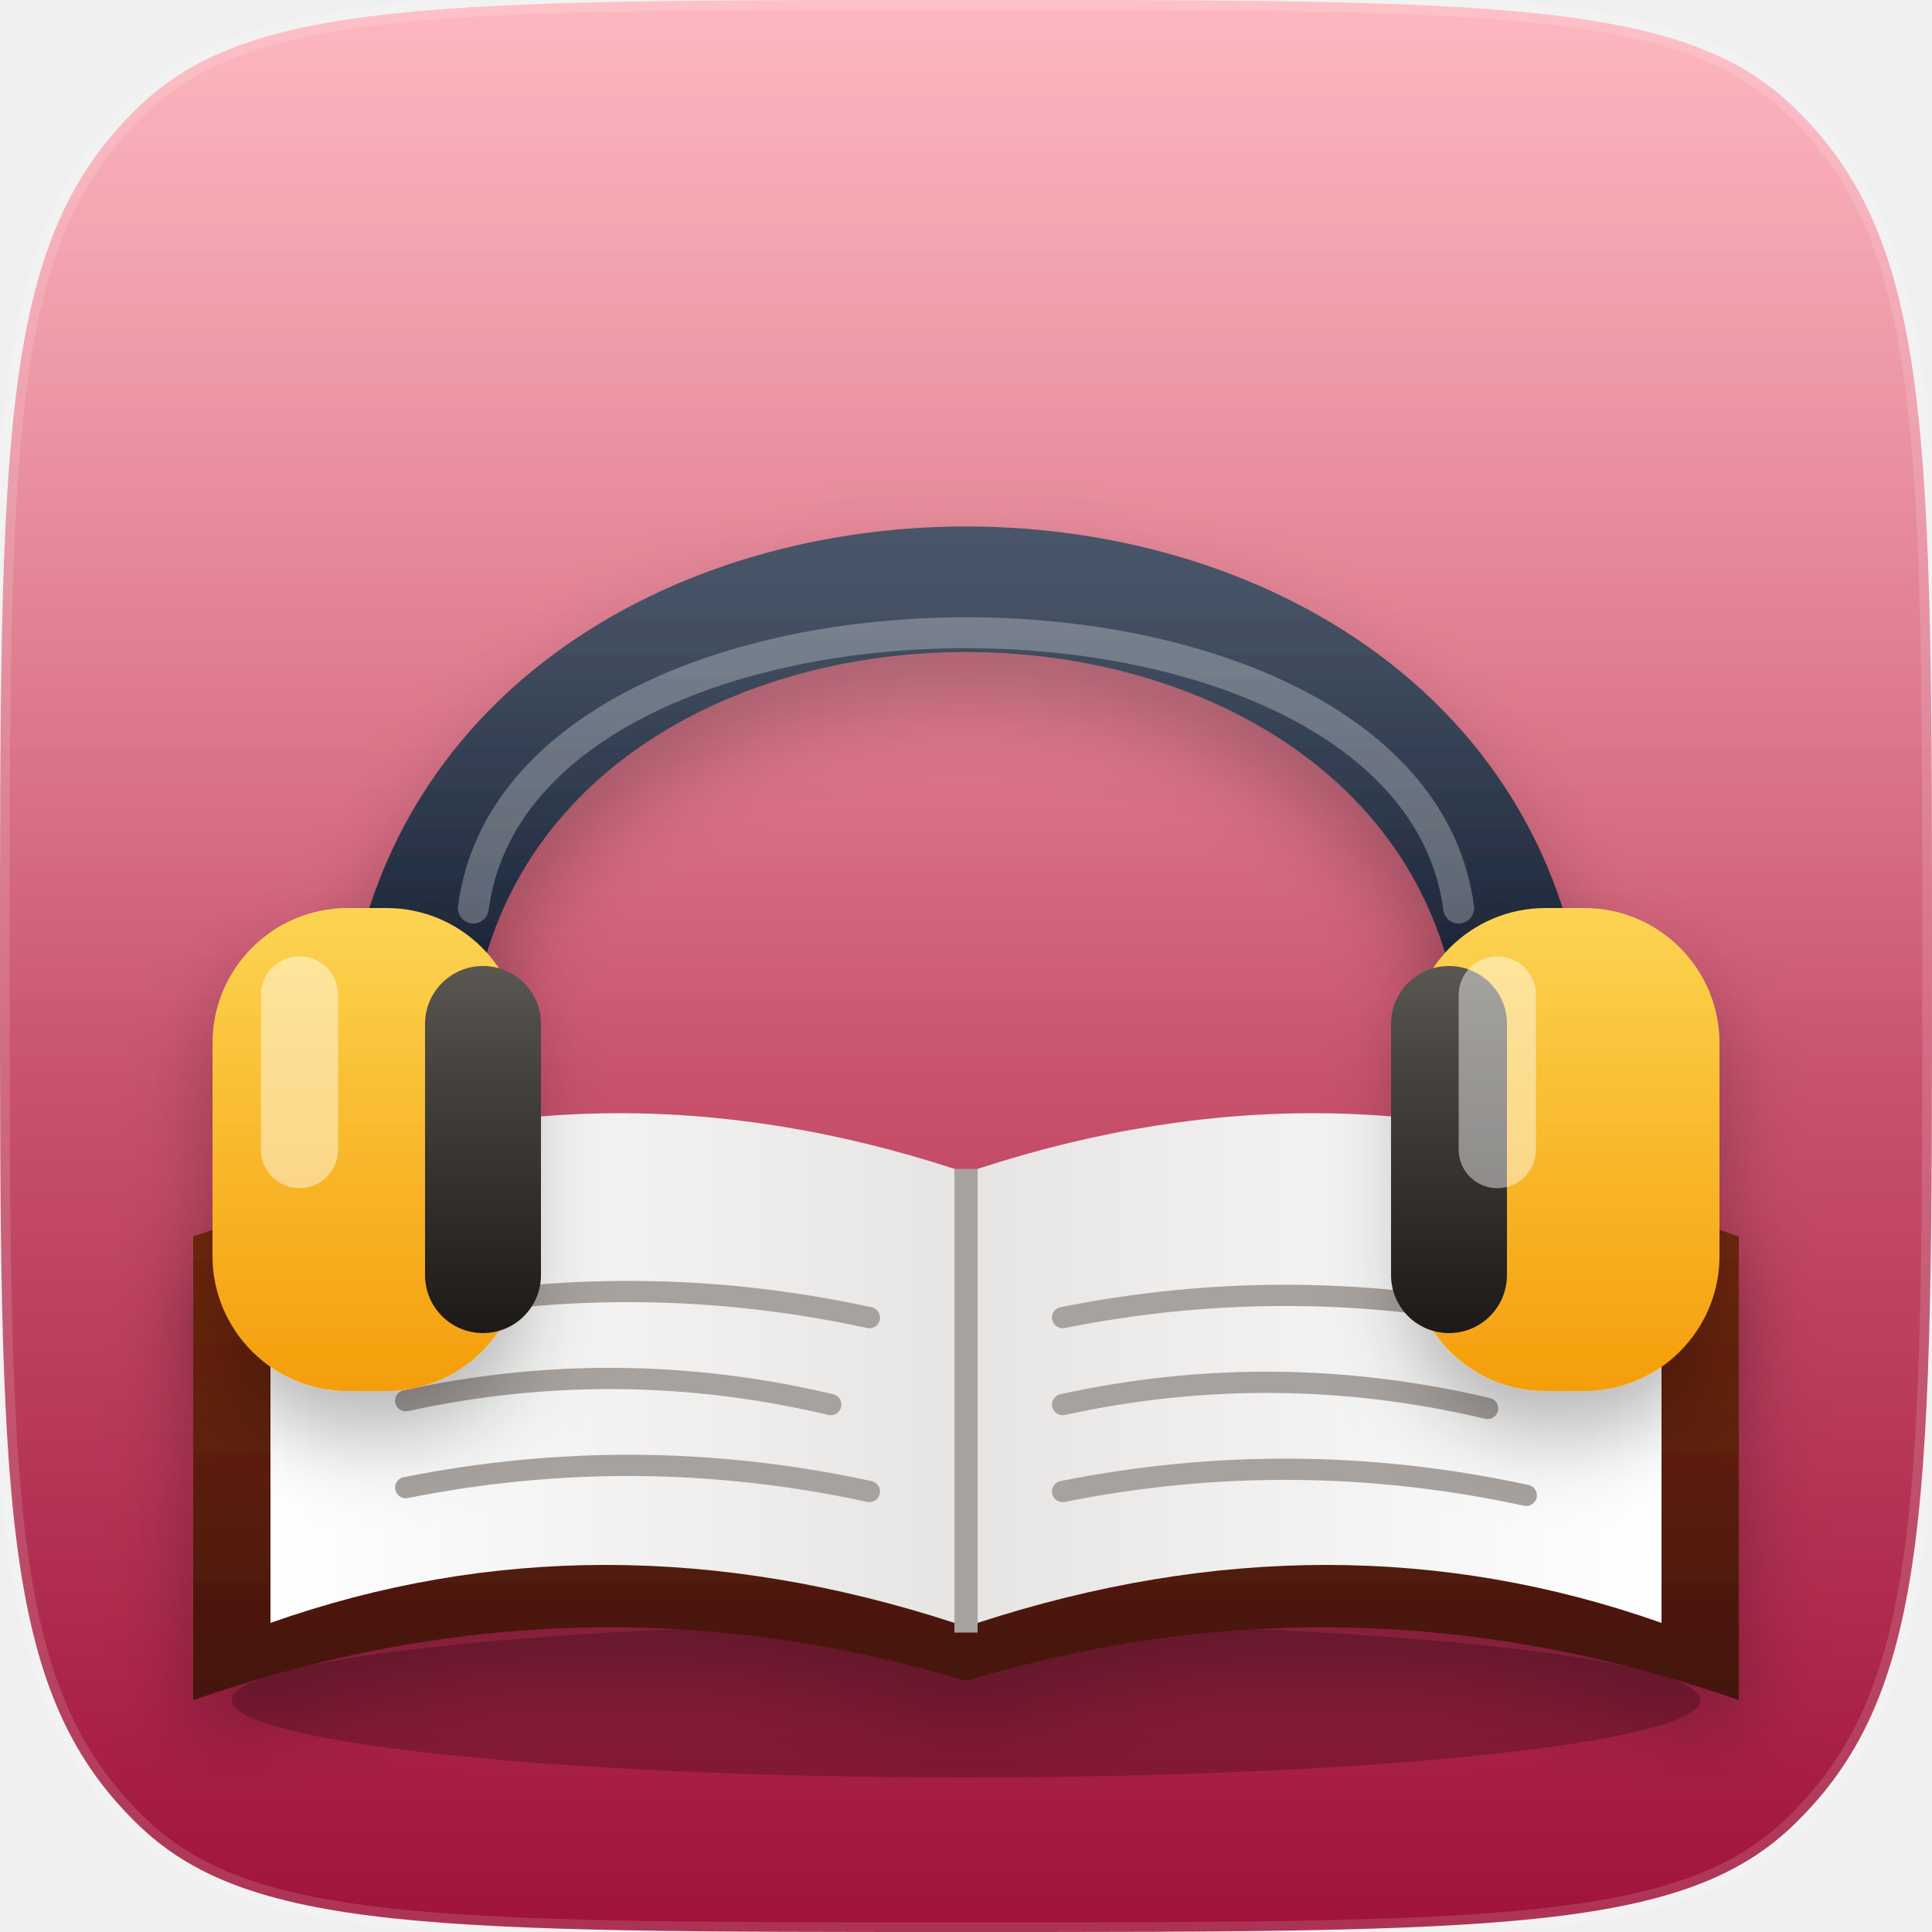
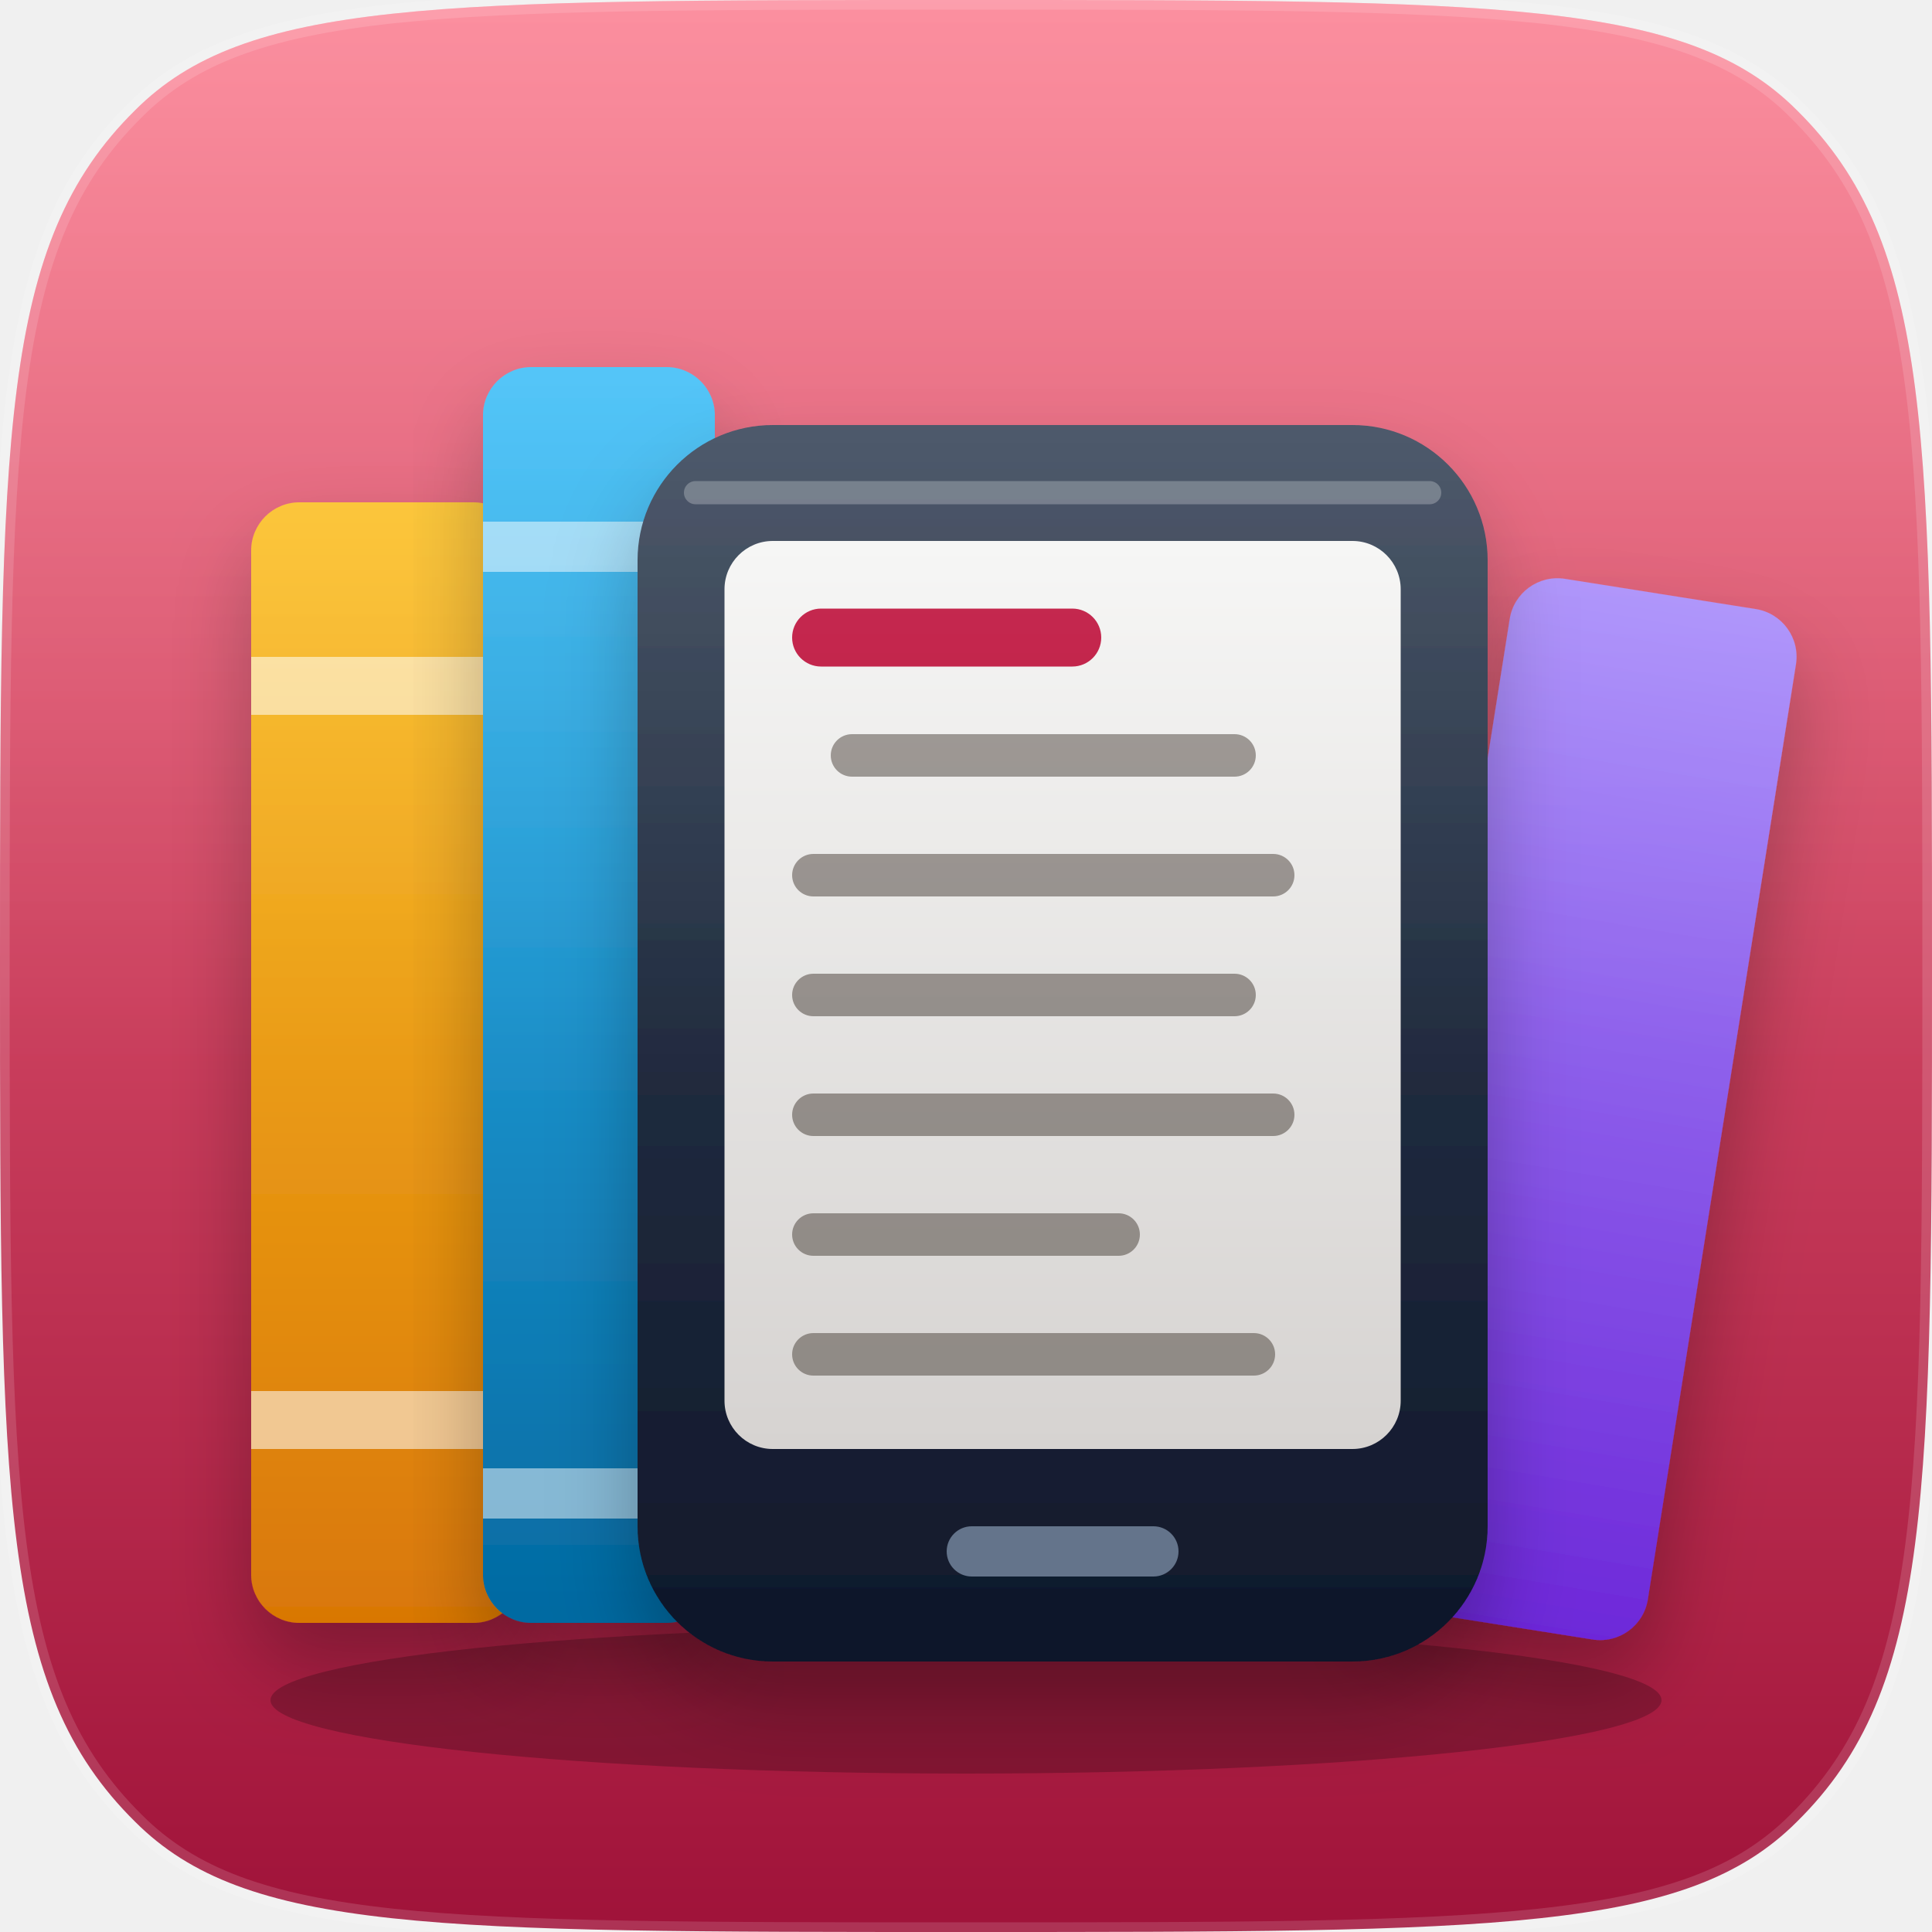
<svg xmlns="http://www.w3.org/2000/svg" viewBox="0 0 100 100">
  <defs>
    <linearGradient id="a-bg" x1="0" y1="0" x2="0" y2="1">
-       <stop offset="0" stop-color="#fda4af" />
+       <stop offset="0" stop-color="#fb7185" />
      <stop offset="1" stop-color="#9f1239" />
    </linearGradient>
    <linearGradient id="a-gl" x1="0" y1="0" x2="0" y2="1">
      <stop offset="0" stop-color="#fff" stop-opacity=".22" />
      <stop offset=".55" stop-color="#fff" stop-opacity="0" />
    </linearGradient>
    <filter id="a-sh" x="-30%" y="-30%" width="160%" height="160%">
      <feDropShadow dx="0" dy="2.2" stdDeviation="2.2" flood-color="#000" flood-opacity=".28" />
    </filter>
-     <linearGradient id="a-cov" x1="0" y1="0" x2="0" y2="1">
-       <stop offset="0" stop-color="#7c2d12" />
-       <stop offset="1" stop-color="#431407" />
+     <linearGradient id="a-b1" x1="0" y1="0" x2="0" y2="1">
+       <stop offset="0" stop-color="#fbbf24" />
+       <stop offset="1" stop-color="#d97706" />
    </linearGradient>
-     <linearGradient id="a-pgl" x1="0" y1="0" x2="1" y2="0">
-       <stop offset="0" stop-color="#ffffff" />
-       <stop offset="1" stop-color="#e7e5e4" />
+     <linearGradient id="a-b2" x1="0" y1="0" x2="0" y2="1">
+       <stop offset="0" stop-color="#38bdf8" />
+       <stop offset="1" stop-color="#0369a1" />
    </linearGradient>
-     <linearGradient id="a-pgr" x1="0" y1="0" x2="1" y2="0">
-       <stop offset="0" stop-color="#e7e5e4" />
-       <stop offset="1" stop-color="#ffffff" />
+     <linearGradient id="a-b3" x1="0" y1="0" x2="0" y2="1">
+       <stop offset="0" stop-color="#a78bfa" />
+       <stop offset="1" stop-color="#6d28d9" />
    </linearGradient>
-     <linearGradient id="a-band" x1="0" y1="0" x2="0" y2="1">
+     <linearGradient id="a-bez" x1="0" y1="0" x2="0" y2="1">
      <stop offset="0" stop-color="#334155" />
      <stop offset="1" stop-color="#0f172a" />
    </linearGradient>
-     <linearGradient id="a-cup" x1="0" y1="0" x2="0" y2="1">
-       <stop offset="0" stop-color="#fcd34d" />
-       <stop offset="1" stop-color="#f59e0b" />
-     </linearGradient>
-     <linearGradient id="a-pad" x1="0" y1="0" x2="0" y2="1">
-       <stop offset="0" stop-color="#57534e" />
-       <stop offset="1" stop-color="#1c1917" />
+     <linearGradient id="a-ink" x1="0" y1="0" x2="0" y2="1">
+       <stop offset="0" stop-color="#f5f5f4" />
+       <stop offset="1" stop-color="#d6d3d1" />
    </linearGradient>
    <clipPath id="a-sq">
      <path d="M50 0C77.6 0 87.3 0 93 5.7C100 12.6 100 22.4 100 50C100 77.6 100 87.4 93 94.3C87.3 100 77.6 100 50 100C22.4 100 12.7 100 7 94.3C0 87.4 0 77.6 0 50C0 22.4 0 12.6 7 5.7C12.7 0 22.4 0 50 0Z" />
    </clipPath>
  </defs>
  <path d="M50 0C77.6 0 87.3 0 93 5.7C100 12.6 100 22.4 100 50C100 77.6 100 87.4 93 94.3C87.3 100 77.6 100 50 100C22.4 100 12.7 100 7 94.3C0 87.4 0 77.6 0 50C0 22.4 0 12.6 7 5.7C12.7 0 22.4 0 50 0Z" fill="url(#a-bg)" />
  <g clip-path="url(#a-sq)">
-     <ellipse cx="50" cy="88" rx="38" ry="4" fill="#000" opacity=".22" />
+     <ellipse cx="50" cy="88" rx="36" ry="3.8" fill="#000" opacity=".22" />
    <g filter="url(#a-sh)">
-       <path d="M10 64 Q30 57 50 63 Q70 57 90 64 V88 Q70 81 50 87 Q30 81 10 88Z" fill="url(#a-cov)" />
+       <rect x="13" y="26" width="14" height="58" rx="2.5" fill="url(#a-b1)" />
    </g>
-     <path d="M14 61 Q31 54.5 49.4 60.5 V84 Q31 78 14 84Z" fill="url(#a-pgl)" />
-     <path d="M50.6 60.5 Q69 54.5 86 61 V84 Q69 78 50.6 84Z" fill="url(#a-pgr)" />
-     <path d="M50 60.5 V84.5" stroke="#a8a29e" stroke-width="1.2" />
-     <path d="M21 68 Q33.0 65.6 45 68.2" stroke="#a8a29e" stroke-width="1.1" stroke-linecap="round" fill="none" />
-     <path d="M21 72.5 Q32.0 70.1 43 72.7" stroke="#a8a29e" stroke-width="1.1" stroke-linecap="round" fill="none" />
-     <path d="M21 77 Q33.0 74.6 45 77.2" stroke="#a8a29e" stroke-width="1.1" stroke-linecap="round" fill="none" />
-     <path d="M55 68.2 Q67.0 65.8 79 68.4" stroke="#a8a29e" stroke-width="1.1" stroke-linecap="round" fill="none" />
-     <path d="M55 72.7 Q66.0 70.3 77 72.9" stroke="#a8a29e" stroke-width="1.1" stroke-linecap="round" fill="none" />
-     <path d="M55 77.2 Q67.0 74.8 79 77.4" stroke="#a8a29e" stroke-width="1.1" stroke-linecap="round" fill="none" />
+     <rect x="13" y="34" width="14" height="3" fill="#fff" fill-opacity=".55" />
+     <rect x="13" y="72" width="14" height="3" fill="#fff" fill-opacity=".55" />
    <g filter="url(#a-sh)">
-       <path d="M21 56 C21 22 79 22 79 56" stroke="url(#a-band)" stroke-width="6.5" fill="none" stroke-linecap="round" />
+       <rect x="25" y="19" width="12" height="65" rx="2.5" fill="url(#a-b2)" />
    </g>
-     <path d="M24.5 47 C27 28 73 28 75.5 47" stroke="#fff" stroke-opacity=".28" stroke-width="1.6" fill="none" stroke-linecap="round" />
+     <rect x="25" y="27" width="12" height="2.6" fill="#fff" fill-opacity=".5" />
+     <rect x="25" y="76" width="12" height="2.6" fill="#fff" fill-opacity=".5" />
    <g filter="url(#a-sh)">
-       <rect x="11" y="47" width="16" height="25" rx="7" fill="url(#a-cup)" />
-       <rect x="73" y="47" width="16" height="25" rx="7" fill="url(#a-cup)" />
+       <rect x="70" y="30" width="15" height="54" rx="2.5" fill="url(#a-b3)" transform="rotate(9 77 84)" />
    </g>
-     <rect x="22" y="50" width="6" height="19" rx="3" fill="url(#a-pad)" />
-     <rect x="72" y="50" width="6" height="19" rx="3" fill="url(#a-pad)" />
-     <rect x="13.5" y="49.5" width="4" height="12" rx="2" fill="#fff" fill-opacity=".45" />
-     <rect x="75.5" y="49.5" width="4" height="12" rx="2" fill="#fff" fill-opacity=".45" />
+     <g filter="url(#a-sh)">
+       <rect x="33" y="22" width="44" height="64" rx="7" fill="url(#a-bez)" />
+     </g>
+     <rect x="37.5" y="28" width="35" height="47" rx="2.5" fill="url(#a-ink)" />
+     <rect x="41" y="31.5" width="16" height="3" rx="1.5" fill="#be123c" />
+     <rect x="43" y="38.0" width="22" height="2.2" rx="1.1" fill="#78716c" fill-opacity=".75" />
+     <rect x="41" y="44.2" width="26" height="2.2" rx="1.1" fill="#78716c" fill-opacity=".75" />
+     <rect x="41" y="50.4" width="24" height="2.2" rx="1.1" fill="#78716c" fill-opacity=".75" />
+     <rect x="41" y="56.6" width="26" height="2.2" rx="1.1" fill="#78716c" fill-opacity=".75" />
+     <rect x="41" y="62.8" width="18" height="2.2" rx="1.1" fill="#78716c" fill-opacity=".75" />
+     <rect x="41" y="69.0" width="25" height="2.2" rx="1.1" fill="#78716c" fill-opacity=".75" />
+     <rect x="49" y="79" width="12" height="2.6" rx="1.3" fill="#64748b" />
+     <path d="M36 25.5 H74" stroke="#fff" stroke-opacity=".25" stroke-width="1.2" stroke-linecap="round" />
  </g>
  <path d="M50 0C77.6 0 87.3 0 93 5.7C100 12.6 100 22.4 100 50C100 77.6 100 87.4 93 94.3C87.3 100 77.6 100 50 100C22.4 100 12.7 100 7 94.3C0 87.4 0 77.6 0 50C0 22.4 0 12.6 7 5.7C12.7 0 22.4 0 50 0Z" fill="url(#a-gl)" />
  <path d="M50 0C77.6 0 87.3 0 93 5.7C100 12.6 100 22.4 100 50C100 77.6 100 87.4 93 94.3C87.3 100 77.6 100 50 100C22.4 100 12.7 100 7 94.3C0 87.4 0 77.6 0 50C0 22.4 0 12.6 7 5.7C12.7 0 22.4 0 50 0Z" fill="none" stroke="#fff" stroke-opacity=".14" stroke-width="1" />
</svg>
